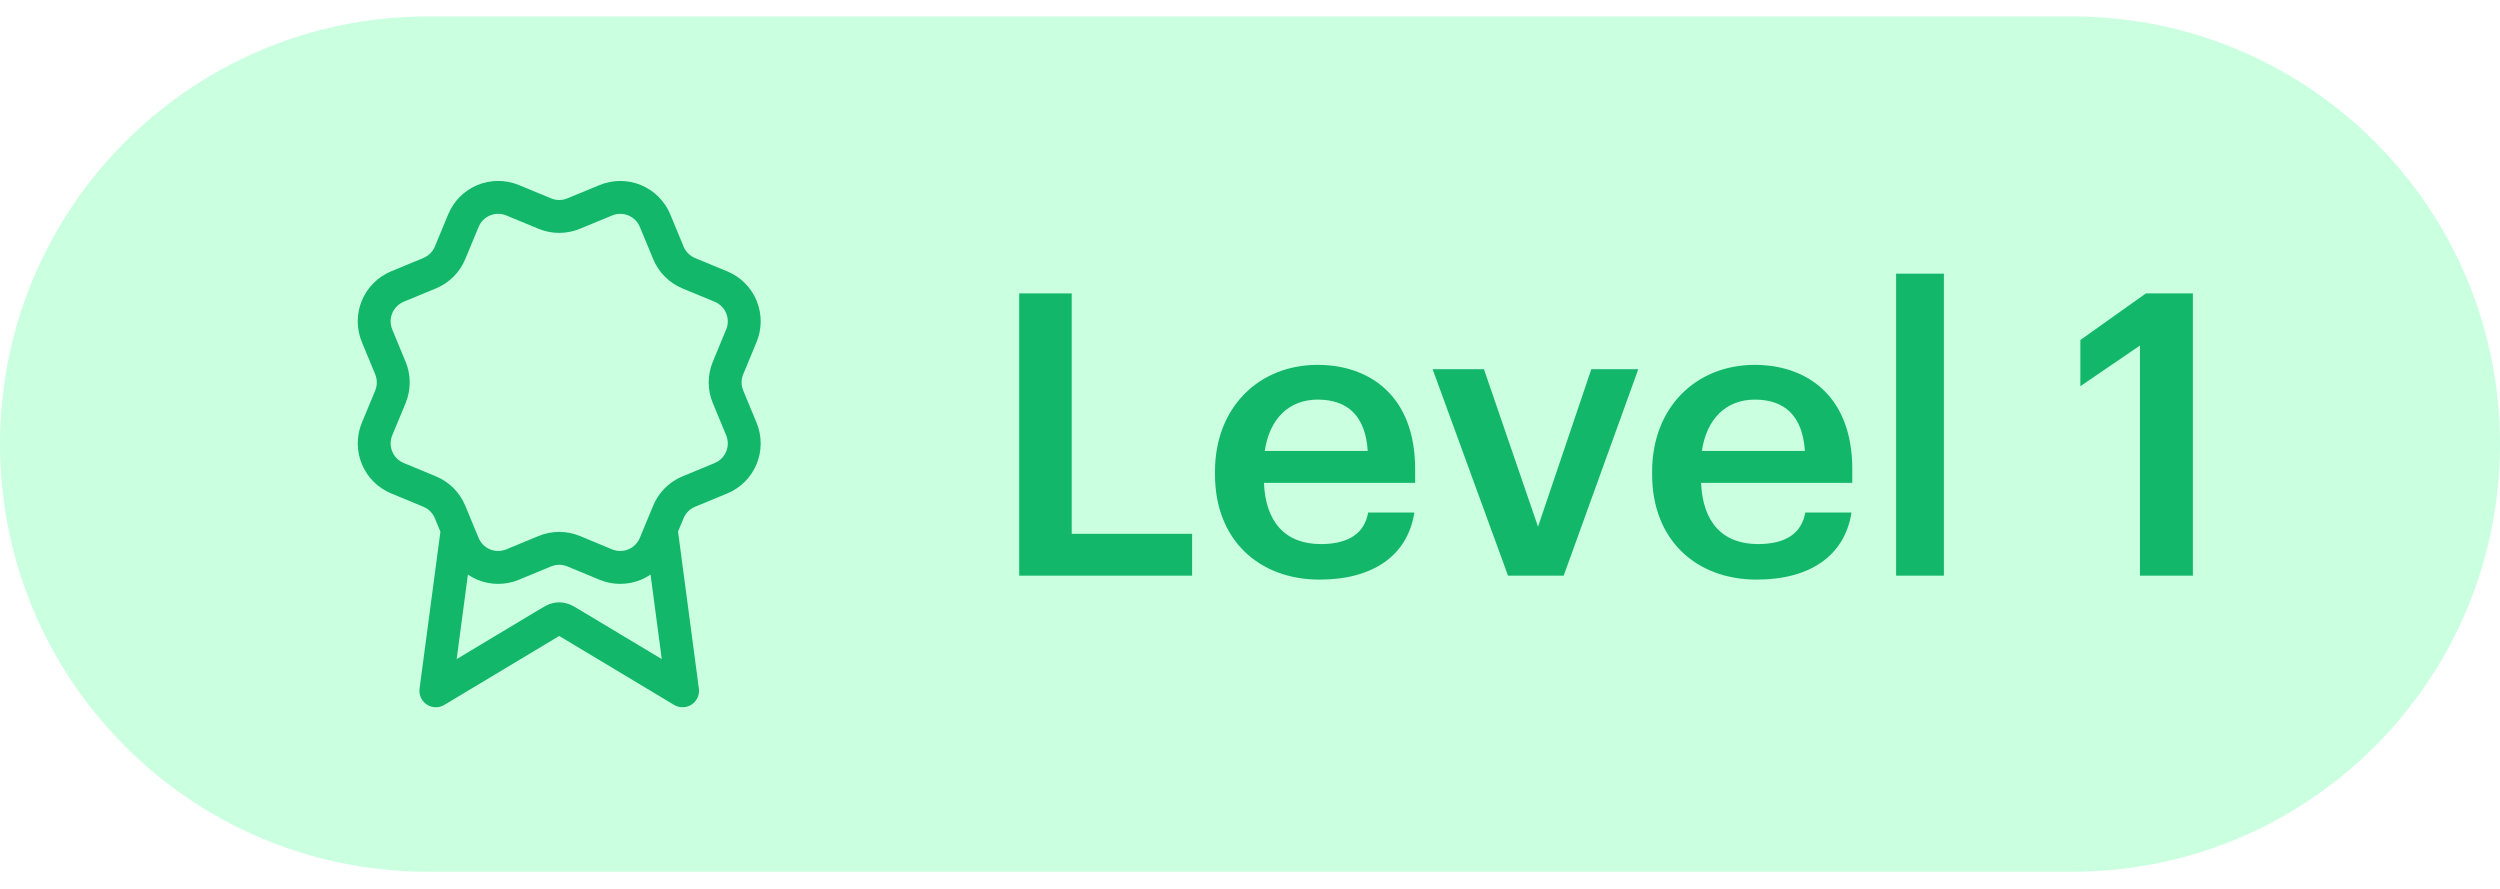
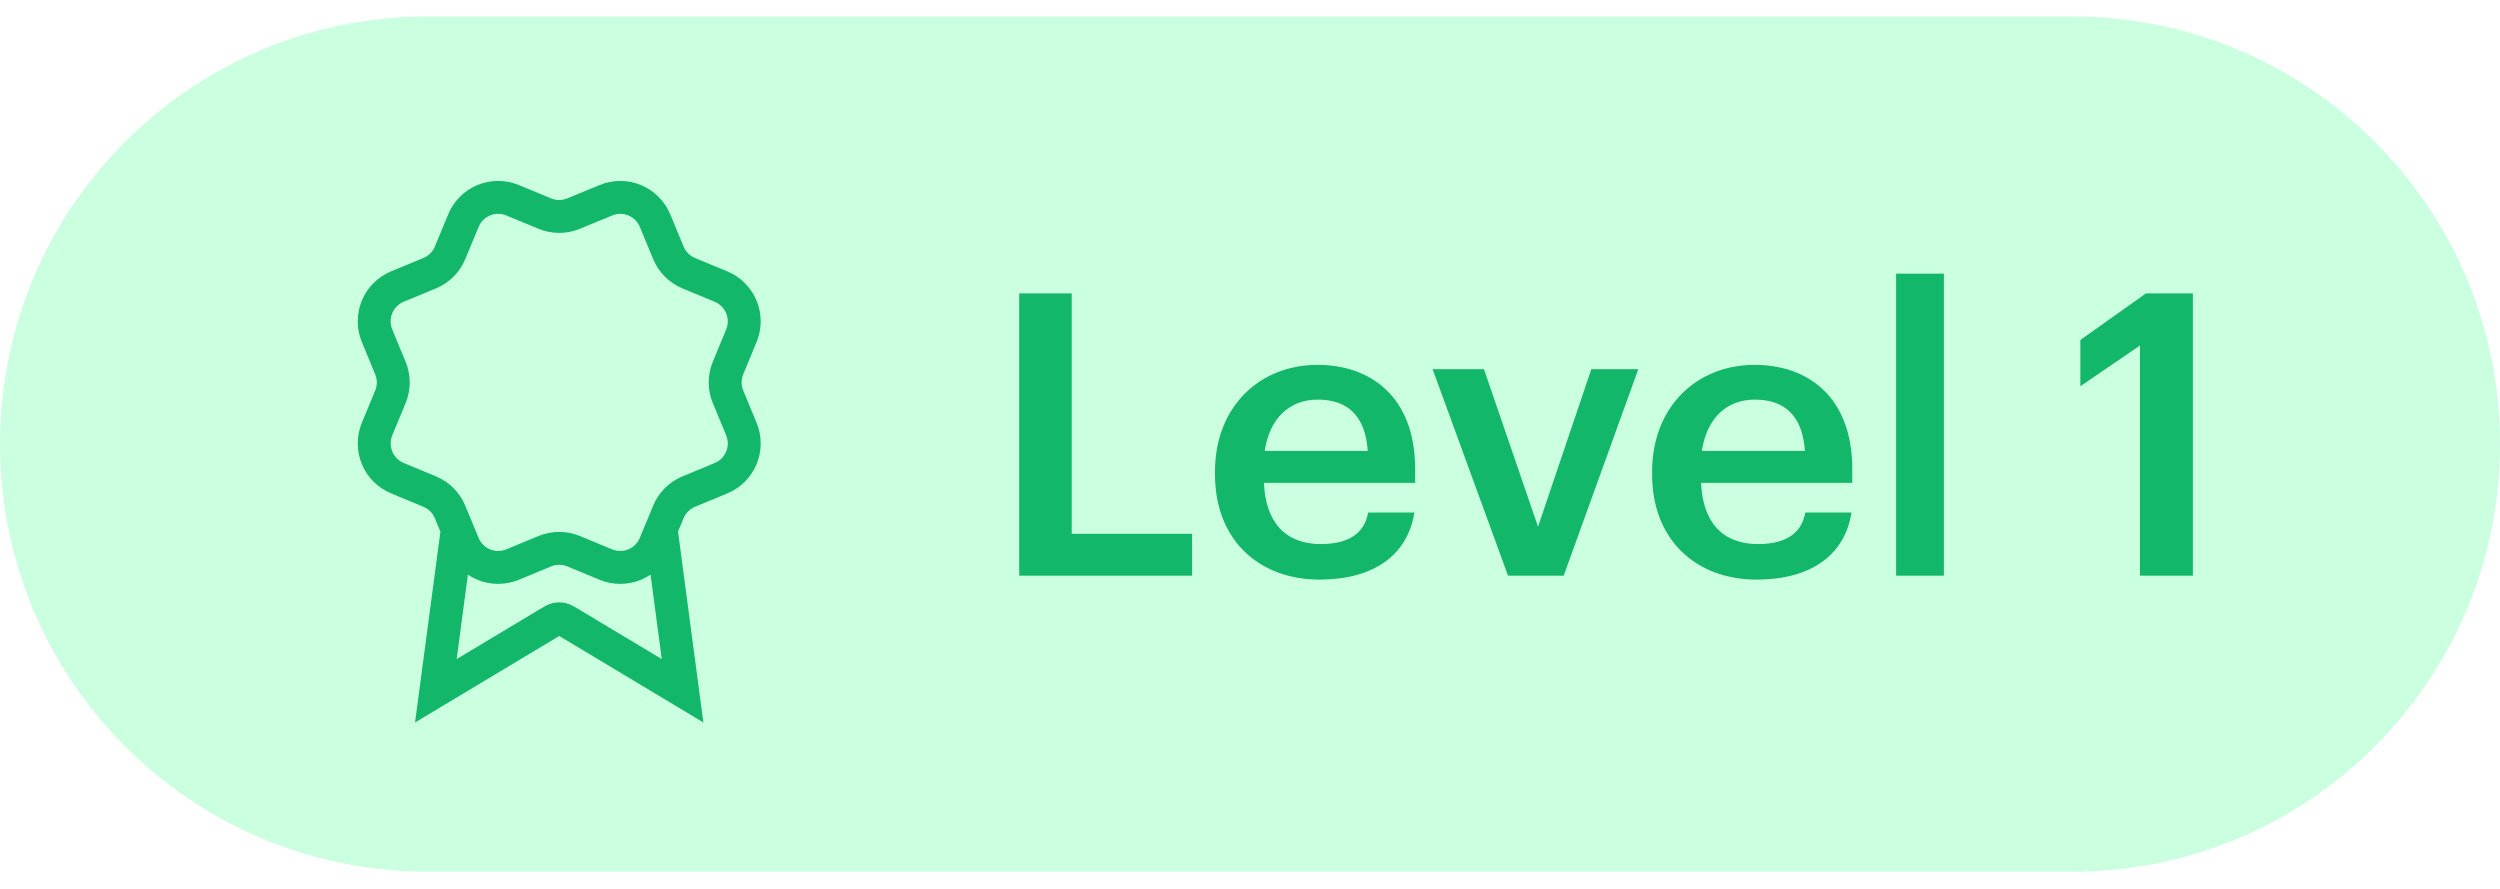
<svg xmlns="http://www.w3.org/2000/svg" width="76" height="27" viewBox="0 0 76 27" fill="none">
  <rect y="0.5" width="76" height="26" rx="13" fill="#00FF69" fill-opacity="0.21" />
-   <path d="M13.902 16.095L13.25 21L16.691 18.935C16.803 18.868 16.86 18.834 16.92 18.821C16.973 18.809 17.027 18.809 17.08 18.821C17.14 18.834 17.197 18.868 17.309 18.935L20.75 21L20.099 16.093M20.319 7.687C20.435 7.967 20.658 8.189 20.938 8.306L21.919 8.712C22.199 8.828 22.422 9.051 22.538 9.331C22.654 9.611 22.654 9.926 22.538 10.206L22.132 11.187C22.015 11.467 22.015 11.783 22.132 12.063L22.538 13.043C22.595 13.182 22.625 13.331 22.625 13.481C22.625 13.631 22.595 13.78 22.538 13.919C22.48 14.058 22.396 14.184 22.29 14.29C22.184 14.396 22.058 14.48 21.919 14.538L20.938 14.944C20.658 15.06 20.435 15.282 20.319 15.562L19.912 16.544C19.796 16.824 19.573 17.047 19.293 17.163C19.013 17.279 18.698 17.279 18.418 17.163L17.437 16.756C17.157 16.641 16.842 16.641 16.562 16.757L15.581 17.163C15.301 17.279 14.986 17.279 14.706 17.163C14.426 17.047 14.204 16.825 14.088 16.545L13.681 15.563C13.565 15.283 13.343 15.06 13.063 14.944L12.081 14.537C11.801 14.421 11.579 14.199 11.463 13.919C11.347 13.639 11.346 13.324 11.462 13.044L11.869 12.063C11.984 11.783 11.984 11.468 11.868 11.188L11.462 10.206C11.405 10.067 11.375 9.918 11.375 9.768C11.375 9.618 11.405 9.469 11.462 9.33C11.52 9.191 11.604 9.065 11.71 8.959C11.816 8.853 11.942 8.769 12.081 8.711L13.062 8.305C13.342 8.189 13.565 7.967 13.681 7.688L14.088 6.706C14.204 6.426 14.426 6.203 14.706 6.087C14.986 5.971 15.301 5.971 15.581 6.087L16.562 6.493C16.842 6.609 17.157 6.609 17.437 6.493L18.419 6.088C18.699 5.972 19.014 5.972 19.294 6.088C19.574 6.204 19.797 6.426 19.913 6.706L20.32 7.688L20.319 7.687Z" stroke="#12B76A" strokeWidth="1.5" strokeLinecap="round" stroke-linejoin="round" />
+   <path d="M13.902 16.095L13.25 21L16.691 18.935C16.803 18.868 16.86 18.834 16.92 18.821C16.973 18.809 17.027 18.809 17.08 18.821C17.14 18.834 17.197 18.868 17.309 18.935L20.75 21L20.099 16.093M20.319 7.687C20.435 7.967 20.658 8.189 20.938 8.306L21.919 8.712C22.199 8.828 22.422 9.051 22.538 9.331C22.654 9.611 22.654 9.926 22.538 10.206L22.132 11.187C22.015 11.467 22.015 11.783 22.132 12.063L22.538 13.043C22.595 13.182 22.625 13.331 22.625 13.481C22.625 13.631 22.595 13.78 22.538 13.919C22.48 14.058 22.396 14.184 22.29 14.29C22.184 14.396 22.058 14.48 21.919 14.538L20.938 14.944C20.658 15.06 20.435 15.282 20.319 15.562L19.912 16.544C19.796 16.824 19.573 17.047 19.293 17.163C19.013 17.279 18.698 17.279 18.418 17.163L17.437 16.756C17.157 16.641 16.842 16.641 16.562 16.757L15.581 17.163C15.301 17.279 14.986 17.279 14.706 17.163C14.426 17.047 14.204 16.825 14.088 16.545L13.681 15.563C13.565 15.283 13.343 15.06 13.063 14.944L12.081 14.537C11.801 14.421 11.579 14.199 11.463 13.919C11.347 13.639 11.346 13.324 11.462 13.044L11.869 12.063C11.984 11.783 11.984 11.468 11.868 11.188L11.462 10.206C11.405 10.067 11.375 9.918 11.375 9.768C11.375 9.618 11.405 9.469 11.462 9.33C11.52 9.191 11.604 9.065 11.71 8.959C11.816 8.853 11.942 8.769 12.081 8.711L13.062 8.305C13.342 8.189 13.565 7.967 13.681 7.688L14.088 6.706C14.204 6.426 14.426 6.203 14.706 6.087C14.986 5.971 15.301 5.971 15.581 6.087L16.562 6.493C16.842 6.609 17.157 6.609 17.437 6.493L18.419 6.088C18.699 5.972 19.014 5.972 19.294 6.088C19.574 6.204 19.797 6.426 19.913 6.706L20.32 7.688L20.319 7.687Z" stroke="#12B76A" strokeWidth="1.5" strokeLinecap="round" strokeLinejoin="round" />
  <path d="M30.984 17.5H36.24V16.228H32.58V8.92H30.984V17.5ZM40.116 17.62C41.724 17.62 42.792 16.9 42.996 15.58H41.592C41.484 16.192 41.028 16.54 40.152 16.54C39.072 16.54 38.472 15.868 38.424 14.68H43.02V14.26C43.02 12.016 41.616 11.092 40.056 11.092C38.268 11.092 36.936 12.388 36.936 14.332V14.428C36.936 16.408 38.268 17.62 40.116 17.62ZM38.448 13.708C38.592 12.736 39.18 12.148 40.056 12.148C40.956 12.148 41.508 12.628 41.58 13.708H38.448ZM45.844 17.5H47.536L49.804 11.224H48.376L46.756 16.012L45.112 11.224H43.552L45.844 17.5ZM53.405 17.62C55.013 17.62 56.081 16.9 56.285 15.58H54.881C54.773 16.192 54.317 16.54 53.441 16.54C52.361 16.54 51.761 15.868 51.713 14.68H56.309V14.26C56.309 12.016 54.905 11.092 53.345 11.092C51.557 11.092 50.225 12.388 50.225 14.332V14.428C50.225 16.408 51.557 17.62 53.405 17.62ZM51.737 13.708C51.881 12.736 52.469 12.148 53.345 12.148C54.245 12.148 54.797 12.628 54.869 13.708H51.737ZM57.642 17.5H59.094V8.32H57.642V17.5ZM65.055 17.5H66.663V8.92H65.235L63.243 10.336V11.74L65.055 10.504V17.5Z" fill="#12B76A" />
</svg>
